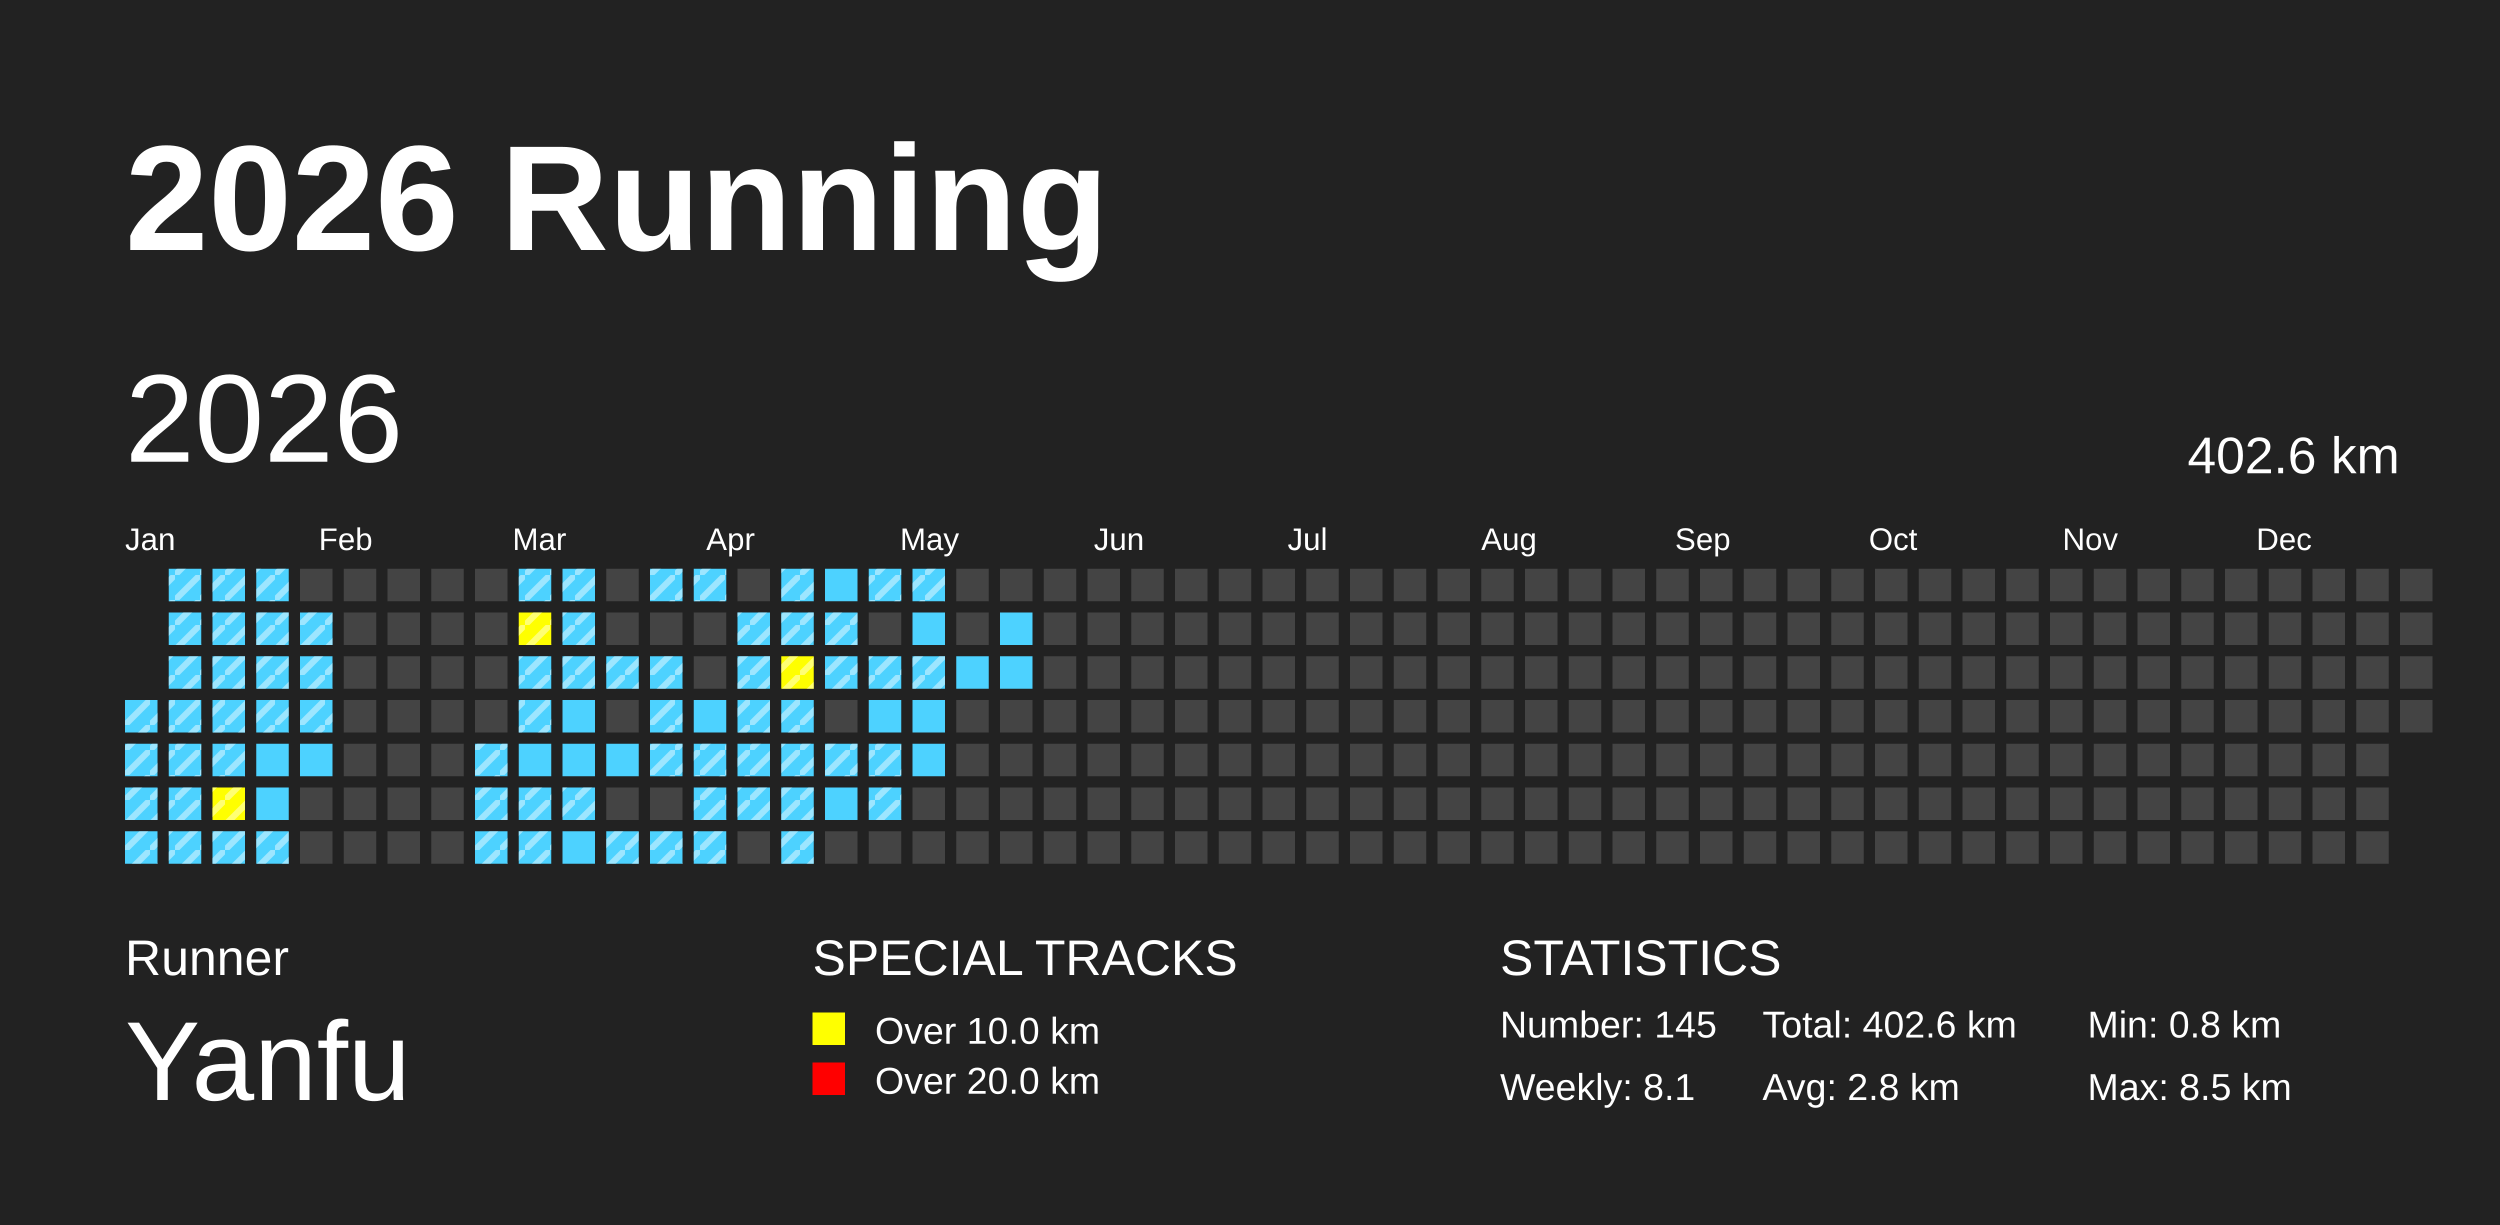
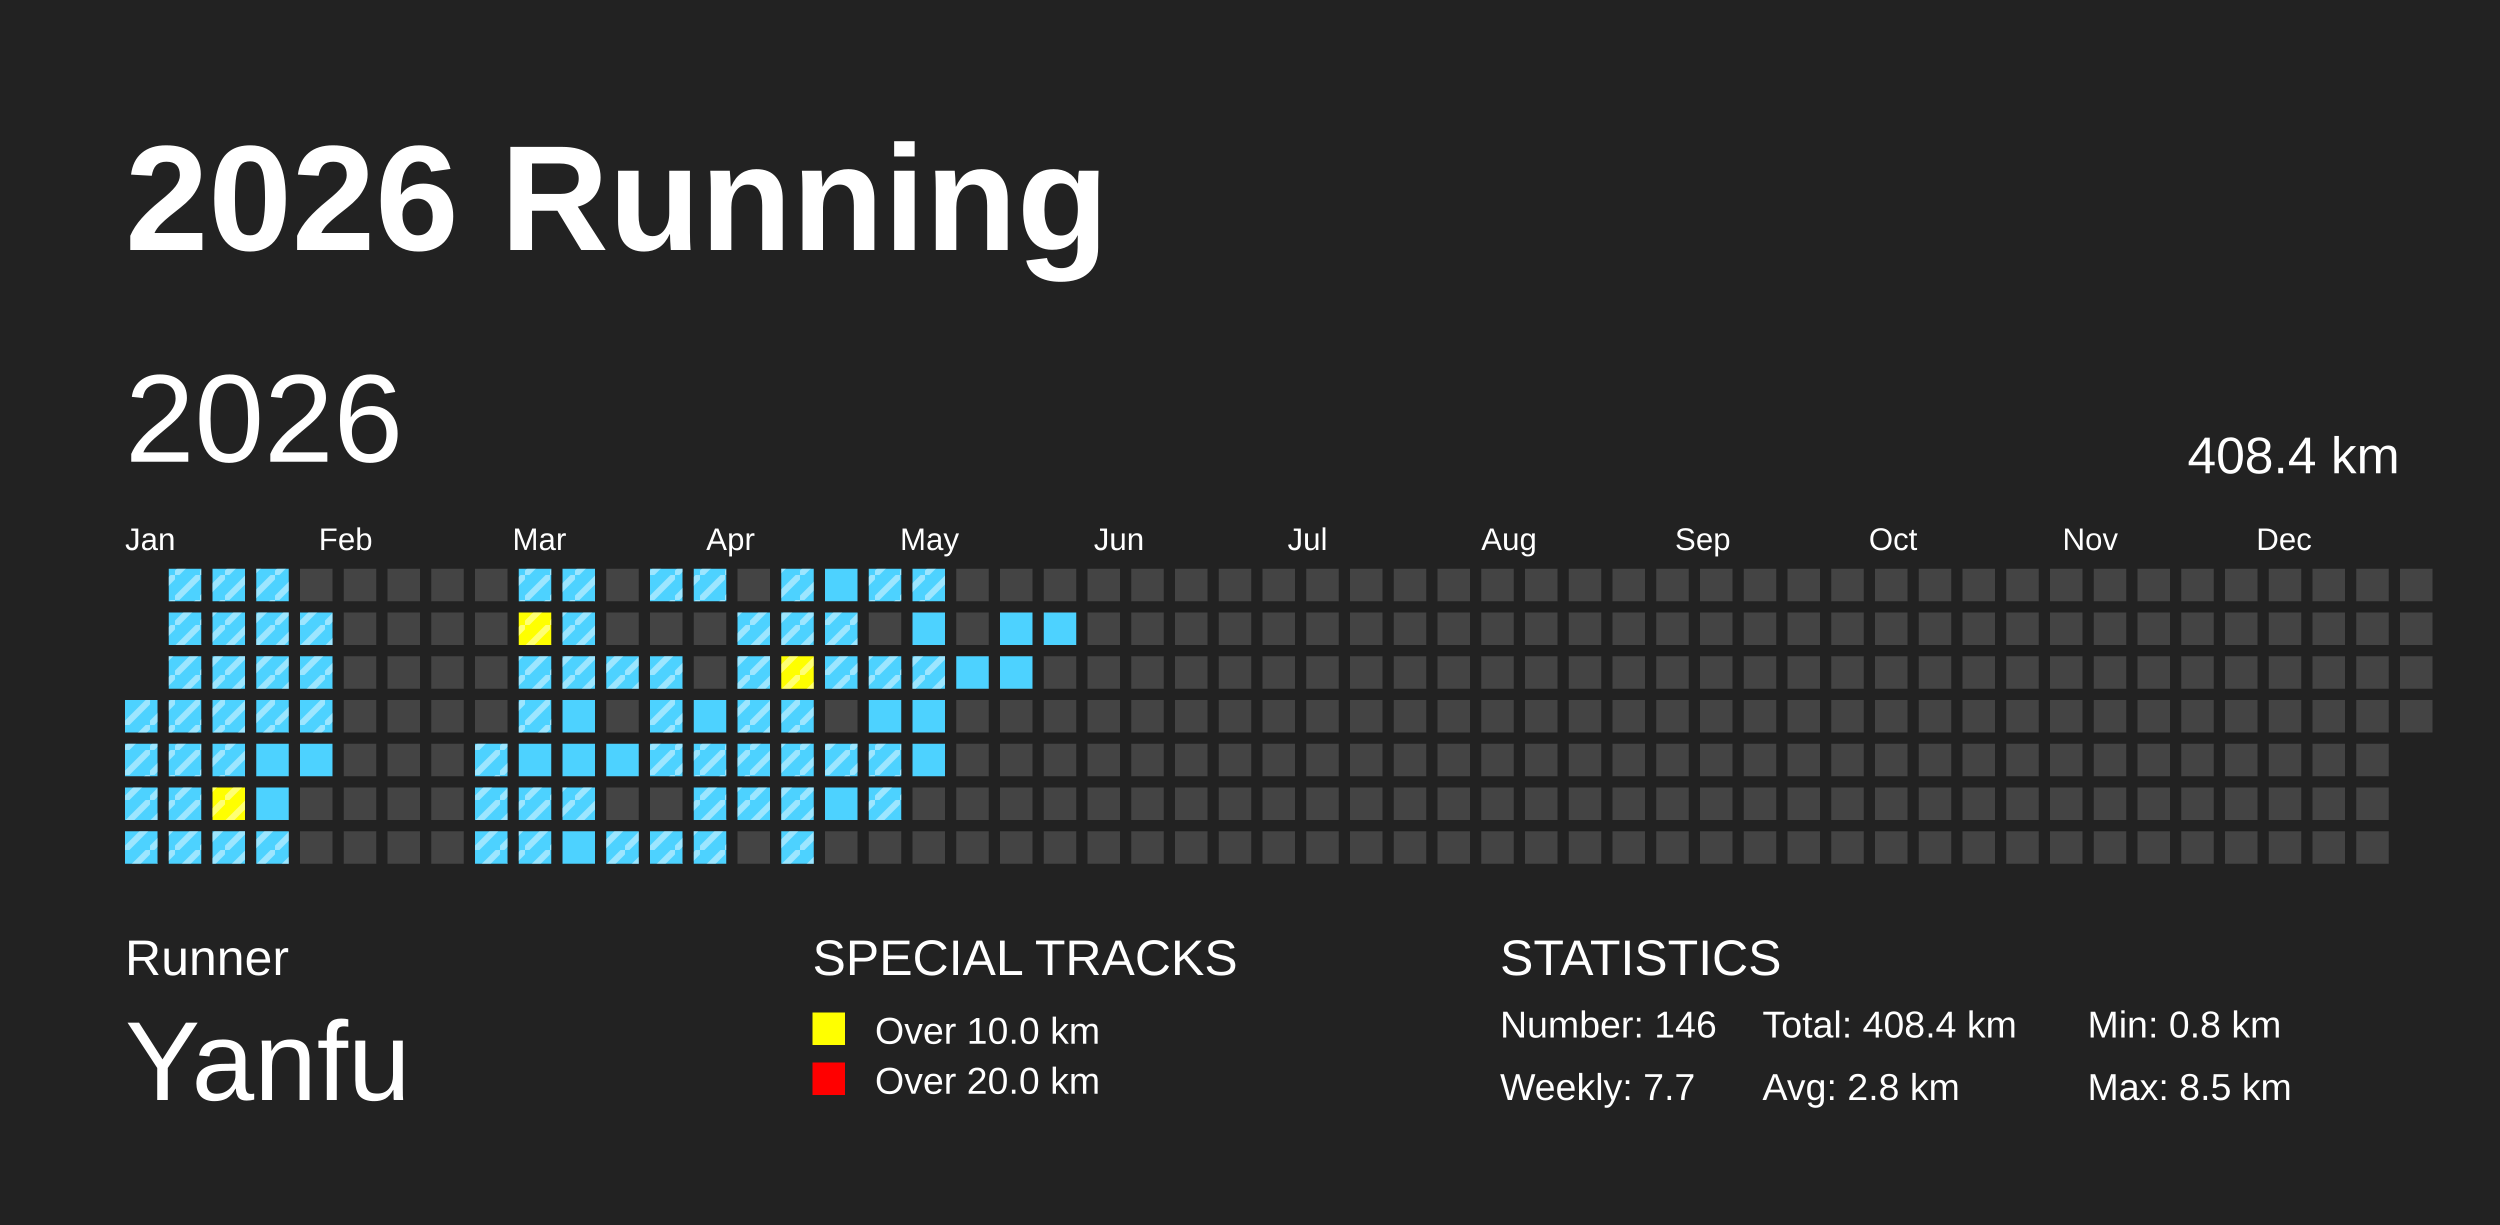
<svg xmlns="http://www.w3.org/2000/svg" baseProfile="full" height="98mm" version="1.1" viewBox="0,0,200,98" width="200mm">
  <defs>
    <pattern height="2" id="indoor-stripe" patternUnits="userSpaceOnUse" width="2">
      <line stroke="white" stroke-opacity="0.45" stroke-width="0.5" x1="0" x2="2" y1="2" y2="0" />
    </pattern>
  </defs>
  <rect fill="#222222" height="98" width="200" x="0" y="0" />
  <text fill="#FFFFFF" style="font-size:12px; font-family:Arial; font-weight:bold;" x="10" y="20">2026 Running</text>
  <text fill="#FFFFFF" style="font-size:4px; font-family:Arial" x="10" y="78">Runner</text>
  <text fill="#FFFFFF" style="font-size:9px; font-family:Arial" x="10" y="88">Yanfu</text>
  <text fill="#FFFFFF" style="font-size:4px; font-family:Arial" x="65" y="78">SPECIAL TRACKS</text>
  <rect fill="yellow" height="2.6" width="2.6" x="65" y="81" />
  <text fill="#FFFFFF" style="font-size:3px; font-family:Arial" x="70" y="83.5">Over 10.0 km</text>
  <rect fill="red" height="2.6" width="2.6" x="65" y="85" />
  <text fill="#FFFFFF" style="font-size:3px; font-family:Arial" x="70" y="87.5">Over 20.0 km</text>
  <text fill="#FFFFFF" style="font-size:4px; font-family:Arial" x="120" y="78">STATISTICS</text>
-   <text fill="#FFFFFF" style="font-size:3px; font-family:Arial" x="120" y="83">Number: 145</text>
-   <text fill="#FFFFFF" style="font-size:3px; font-family:Arial" x="120" y="88">Weekly: 8.1</text>
-   <text fill="#FFFFFF" style="font-size:3px; font-family:Arial" x="141" y="83">Total: 402.6 km</text>
+   <text fill="#FFFFFF" style="font-size:3px; font-family:Arial" x="120" y="83">Number: 146</text>
+   <text fill="#FFFFFF" style="font-size:3px; font-family:Arial" x="120" y="88">Weekly: 7.7</text>
+   <text fill="#FFFFFF" style="font-size:3px; font-family:Arial" x="141" y="83">Total: 408.4 km</text>
  <text fill="#FFFFFF" style="font-size:3px; font-family:Arial" x="141" y="88">Avg: 2.8 km</text>
  <text fill="#FFFFFF" style="font-size:3px; font-family:Arial" x="167" y="83">Min: 0.8 km</text>
  <text fill="#FFFFFF" style="font-size:3px; font-family:Arial" x="167" y="88">Max: 8.5 km</text>
  <text dominant-baseline="hanging" fill="#FFFFFF" style="font-size:10.0px; font-family:Arial;" x="10" y="30">2026</text>
-   <text dominant-baseline="hanging" fill="#FFFFFF" style="font-size:4.125px; font-family:Arial;" x="175" y="35">402.6 km</text>
+   <text dominant-baseline="hanging" fill="#FFFFFF" style="font-size:4.125px; font-family:Arial;" x="175" y="35">408.4 km</text>
  <text fill="#FFFFFF" style="font-size:2.5px; font-family:Arial" x="10.0" y="44">Jan</text>
  <text fill="#FFFFFF" style="font-size:2.5px; font-family:Arial" x="25.5" y="44">Feb</text>
  <text fill="#FFFFFF" style="font-size:2.5px; font-family:Arial" x="41.0" y="44">Mar</text>
  <text fill="#FFFFFF" style="font-size:2.5px; font-family:Arial" x="56.5" y="44">Apr</text>
  <text fill="#FFFFFF" style="font-size:2.5px; font-family:Arial" x="72.0" y="44">May</text>
  <text fill="#FFFFFF" style="font-size:2.5px; font-family:Arial" x="87.5" y="44">Jun</text>
  <text fill="#FFFFFF" style="font-size:2.5px; font-family:Arial" x="103.0" y="44">Jul</text>
  <text fill="#FFFFFF" style="font-size:2.5px; font-family:Arial" x="118.5" y="44">Aug</text>
  <text fill="#FFFFFF" style="font-size:2.5px; font-family:Arial" x="134.0" y="44">Sep</text>
  <text fill="#FFFFFF" style="font-size:2.5px; font-family:Arial" x="149.5" y="44">Oct</text>
  <text fill="#FFFFFF" style="font-size:2.5px; font-family:Arial" x="165.0" y="44">Nov</text>
  <text fill="#FFFFFF" style="font-size:2.5px; font-family:Arial" x="180.5" y="44">Dec</text>
  <rect fill="#4DD2FF" height="2.6" width="2.6" x="10.0" y="56.0" />
  <rect fill="url(#indoor-stripe)" height="2.6" width="2.6" x="10.0" y="56.0" />
  <rect fill="#4DD2FF" height="2.6" width="2.6" x="10.0" y="59.5" />
  <rect fill="url(#indoor-stripe)" height="2.6" width="2.6" x="10.0" y="59.5" />
  <rect fill="#4DD2FF" height="2.6" width="2.6" x="10.0" y="63.0" />
  <rect fill="url(#indoor-stripe)" height="2.6" width="2.6" x="10.0" y="63.0" />
  <rect fill="#4DD2FF" height="2.6" width="2.6" x="10.0" y="66.5" />
  <rect fill="url(#indoor-stripe)" height="2.6" width="2.6" x="10.0" y="66.5" />
  <rect fill="#4DD2FF" height="2.6" width="2.6" x="13.5" y="45.5" />
  <rect fill="url(#indoor-stripe)" height="2.6" width="2.6" x="13.5" y="45.5" />
  <rect fill="#4DD2FF" height="2.6" width="2.6" x="13.5" y="49.0" />
  <rect fill="url(#indoor-stripe)" height="2.6" width="2.6" x="13.5" y="49.0" />
  <rect fill="#4DD2FF" height="2.6" width="2.6" x="13.5" y="52.5" />
  <rect fill="url(#indoor-stripe)" height="2.6" width="2.6" x="13.5" y="52.5" />
  <rect fill="#4DD2FF" height="2.6" width="2.6" x="13.5" y="56.0" />
  <rect fill="url(#indoor-stripe)" height="2.6" width="2.6" x="13.5" y="56.0" />
  <rect fill="#4DD2FF" height="2.6" width="2.6" x="13.5" y="59.5" />
  <rect fill="url(#indoor-stripe)" height="2.6" width="2.6" x="13.5" y="59.5" />
  <rect fill="#4DD2FF" height="2.6" width="2.6" x="13.5" y="63.0" />
  <rect fill="url(#indoor-stripe)" height="2.6" width="2.6" x="13.5" y="63.0" />
  <rect fill="#4DD2FF" height="2.6" width="2.6" x="13.5" y="66.5" />
  <rect fill="url(#indoor-stripe)" height="2.6" width="2.6" x="13.5" y="66.5" />
  <rect fill="#4DD2FF" height="2.6" width="2.6" x="17.0" y="45.5" />
  <rect fill="url(#indoor-stripe)" height="2.6" width="2.6" x="17.0" y="45.5" />
  <rect fill="#4DD2FF" height="2.6" width="2.6" x="17.0" y="49.0" />
  <rect fill="url(#indoor-stripe)" height="2.6" width="2.6" x="17.0" y="49.0" />
  <rect fill="#4DD2FF" height="2.6" width="2.6" x="17.0" y="52.5" />
  <rect fill="url(#indoor-stripe)" height="2.6" width="2.6" x="17.0" y="52.5" />
  <rect fill="#4DD2FF" height="2.6" width="2.6" x="17.0" y="56.0" />
  <rect fill="url(#indoor-stripe)" height="2.6" width="2.6" x="17.0" y="56.0" />
  <rect fill="#4DD2FF" height="2.6" width="2.6" x="17.0" y="59.5" />
  <rect fill="url(#indoor-stripe)" height="2.6" width="2.6" x="17.0" y="59.5" />
  <rect fill="yellow" height="2.6" width="2.6" x="17.0" y="63.0" />
  <rect fill="url(#indoor-stripe)" height="2.6" width="2.6" x="17.0" y="63.0" />
  <rect fill="#4DD2FF" height="2.6" width="2.6" x="17.0" y="66.5" />
  <rect fill="url(#indoor-stripe)" height="2.6" width="2.6" x="17.0" y="66.5" />
  <rect fill="#4DD2FF" height="2.6" width="2.6" x="20.5" y="45.5" />
  <rect fill="url(#indoor-stripe)" height="2.6" width="2.6" x="20.5" y="45.5" />
  <rect fill="#4DD2FF" height="2.6" width="2.6" x="20.5" y="49.0" />
  <rect fill="url(#indoor-stripe)" height="2.6" width="2.6" x="20.5" y="49.0" />
  <rect fill="#4DD2FF" height="2.6" width="2.6" x="20.5" y="52.5" />
  <rect fill="url(#indoor-stripe)" height="2.6" width="2.6" x="20.5" y="52.5" />
  <rect fill="#4DD2FF" height="2.6" width="2.6" x="20.5" y="56.0" />
  <rect fill="url(#indoor-stripe)" height="2.6" width="2.6" x="20.5" y="56.0" />
  <rect fill="#4DD2FF" height="2.6" width="2.6" x="20.5" y="59.5" />
  <rect fill="#4DD2FF" height="2.6" width="2.6" x="20.5" y="63.0" />
  <rect fill="#4DD2FF" height="2.6" width="2.6" x="20.5" y="66.5" />
  <rect fill="url(#indoor-stripe)" height="2.6" width="2.6" x="20.5" y="66.5" />
  <rect fill="#444444" height="2.6" width="2.6" x="24.0" y="45.5" />
  <rect fill="#4DD2FF" height="2.6" width="2.6" x="24.0" y="49.0" />
  <rect fill="url(#indoor-stripe)" height="2.6" width="2.6" x="24.0" y="49.0" />
  <rect fill="#4DD2FF" height="2.6" width="2.6" x="24.0" y="52.5" />
  <rect fill="url(#indoor-stripe)" height="2.6" width="2.6" x="24.0" y="52.5" />
  <rect fill="#4DD2FF" height="2.6" width="2.6" x="24.0" y="56.0" />
  <rect fill="url(#indoor-stripe)" height="2.6" width="2.6" x="24.0" y="56.0" />
  <rect fill="#4DD2FF" height="2.6" width="2.6" x="24.0" y="59.5" />
  <rect fill="#444444" height="2.6" width="2.6" x="24.0" y="63.0" />
  <rect fill="#444444" height="2.6" width="2.6" x="24.0" y="66.5" />
  <rect fill="#444444" height="2.6" width="2.6" x="27.5" y="45.5" />
  <rect fill="#444444" height="2.6" width="2.6" x="27.5" y="49.0" />
  <rect fill="#444444" height="2.6" width="2.6" x="27.5" y="52.5" />
  <rect fill="#444444" height="2.6" width="2.6" x="27.5" y="56.0" />
  <rect fill="#444444" height="2.6" width="2.6" x="27.5" y="59.5" />
  <rect fill="#444444" height="2.6" width="2.6" x="27.5" y="63.0" />
  <rect fill="#444444" height="2.6" width="2.6" x="27.5" y="66.5" />
  <rect fill="#444444" height="2.6" width="2.6" x="31.0" y="45.5" />
  <rect fill="#444444" height="2.6" width="2.6" x="31.0" y="49.0" />
  <rect fill="#444444" height="2.6" width="2.6" x="31.0" y="52.5" />
  <rect fill="#444444" height="2.6" width="2.6" x="31.0" y="56.0" />
  <rect fill="#444444" height="2.6" width="2.6" x="31.0" y="59.5" />
  <rect fill="#444444" height="2.6" width="2.6" x="31.0" y="63.0" />
  <rect fill="#444444" height="2.6" width="2.6" x="31.0" y="66.5" />
  <rect fill="#444444" height="2.6" width="2.6" x="34.5" y="45.5" />
  <rect fill="#444444" height="2.6" width="2.6" x="34.5" y="49.0" />
  <rect fill="#444444" height="2.6" width="2.6" x="34.5" y="52.5" />
  <rect fill="#444444" height="2.6" width="2.6" x="34.5" y="56.0" />
  <rect fill="#444444" height="2.6" width="2.6" x="34.5" y="59.5" />
  <rect fill="#444444" height="2.6" width="2.6" x="34.5" y="63.0" />
  <rect fill="#444444" height="2.6" width="2.6" x="34.5" y="66.5" />
  <rect fill="#444444" height="2.6" width="2.6" x="38.0" y="45.5" />
  <rect fill="#444444" height="2.6" width="2.6" x="38.0" y="49.0" />
  <rect fill="#444444" height="2.6" width="2.6" x="38.0" y="52.5" />
  <rect fill="#444444" height="2.6" width="2.6" x="38.0" y="56.0" />
  <rect fill="#4DD2FF" height="2.6" width="2.6" x="38.0" y="59.5" />
  <rect fill="url(#indoor-stripe)" height="2.6" width="2.6" x="38.0" y="59.5" />
  <rect fill="#4DD2FF" height="2.6" width="2.6" x="38.0" y="63.0" />
  <rect fill="url(#indoor-stripe)" height="2.6" width="2.6" x="38.0" y="63.0" />
  <rect fill="#4DD2FF" height="2.6" width="2.6" x="38.0" y="66.5" />
  <rect fill="url(#indoor-stripe)" height="2.6" width="2.6" x="38.0" y="66.5" />
  <rect fill="#4DD2FF" height="2.6" width="2.6" x="41.5" y="45.5" />
  <rect fill="url(#indoor-stripe)" height="2.6" width="2.6" x="41.5" y="45.5" />
  <rect fill="yellow" height="2.6" width="2.6" x="41.5" y="49.0" />
  <rect fill="url(#indoor-stripe)" height="2.6" width="2.6" x="41.5" y="49.0" />
  <rect fill="#4DD2FF" height="2.6" width="2.6" x="41.5" y="52.5" />
  <rect fill="url(#indoor-stripe)" height="2.6" width="2.6" x="41.5" y="52.5" />
  <rect fill="#4DD2FF" height="2.6" width="2.6" x="41.5" y="56.0" />
  <rect fill="url(#indoor-stripe)" height="2.6" width="2.6" x="41.5" y="56.0" />
  <rect fill="#4DD2FF" height="2.6" width="2.6" x="41.5" y="59.5" />
  <rect fill="#4DD2FF" height="2.6" width="2.6" x="41.5" y="63.0" />
  <rect fill="url(#indoor-stripe)" height="2.6" width="2.6" x="41.5" y="63.0" />
  <rect fill="#4DD2FF" height="2.6" width="2.6" x="41.5" y="66.5" />
  <rect fill="url(#indoor-stripe)" height="2.6" width="2.6" x="41.5" y="66.5" />
  <rect fill="#4DD2FF" height="2.6" width="2.6" x="45.0" y="45.5" />
  <rect fill="url(#indoor-stripe)" height="2.6" width="2.6" x="45.0" y="45.5" />
  <rect fill="#4DD2FF" height="2.6" width="2.6" x="45.0" y="49.0" />
  <rect fill="url(#indoor-stripe)" height="2.6" width="2.6" x="45.0" y="49.0" />
  <rect fill="#4DD2FF" height="2.6" width="2.6" x="45.0" y="52.5" />
  <rect fill="url(#indoor-stripe)" height="2.6" width="2.6" x="45.0" y="52.5" />
  <rect fill="#4DD2FF" height="2.6" width="2.6" x="45.0" y="56.0" />
  <rect fill="#4DD2FF" height="2.6" width="2.6" x="45.0" y="59.5" />
  <rect fill="#4DD2FF" height="2.6" width="2.6" x="45.0" y="63.0" />
  <rect fill="url(#indoor-stripe)" height="2.6" width="2.6" x="45.0" y="63.0" />
  <rect fill="#4DD2FF" height="2.6" width="2.6" x="45.0" y="66.5" />
  <rect fill="#444444" height="2.6" width="2.6" x="48.5" y="45.5" />
  <rect fill="#444444" height="2.6" width="2.6" x="48.5" y="49.0" />
  <rect fill="#4DD2FF" height="2.6" width="2.6" x="48.5" y="52.5" />
  <rect fill="url(#indoor-stripe)" height="2.6" width="2.6" x="48.5" y="52.5" />
  <rect fill="#444444" height="2.6" width="2.6" x="48.5" y="56.0" />
  <rect fill="#4DD2FF" height="2.6" width="2.6" x="48.5" y="59.5" />
  <rect fill="#444444" height="2.6" width="2.6" x="48.5" y="63.0" />
  <rect fill="#4DD2FF" height="2.6" width="2.6" x="48.5" y="66.5" />
  <rect fill="url(#indoor-stripe)" height="2.6" width="2.6" x="48.5" y="66.5" />
  <rect fill="#4DD2FF" height="2.6" width="2.6" x="52.0" y="45.5" />
  <rect fill="url(#indoor-stripe)" height="2.6" width="2.6" x="52.0" y="45.5" />
  <rect fill="#444444" height="2.6" width="2.6" x="52.0" y="49.0" />
  <rect fill="#4DD2FF" height="2.6" width="2.6" x="52.0" y="52.5" />
  <rect fill="url(#indoor-stripe)" height="2.6" width="2.6" x="52.0" y="52.5" />
  <rect fill="#4DD2FF" height="2.6" width="2.6" x="52.0" y="56.0" />
  <rect fill="url(#indoor-stripe)" height="2.6" width="2.6" x="52.0" y="56.0" />
  <rect fill="#4DD2FF" height="2.6" width="2.6" x="52.0" y="59.5" />
  <rect fill="url(#indoor-stripe)" height="2.6" width="2.6" x="52.0" y="59.5" />
  <rect fill="#444444" height="2.6" width="2.6" x="52.0" y="63.0" />
  <rect fill="#4DD2FF" height="2.6" width="2.6" x="52.0" y="66.5" />
  <rect fill="url(#indoor-stripe)" height="2.6" width="2.6" x="52.0" y="66.5" />
  <rect fill="#4DD2FF" height="2.6" width="2.6" x="55.5" y="45.5" />
  <rect fill="url(#indoor-stripe)" height="2.6" width="2.6" x="55.5" y="45.5" />
  <rect fill="#444444" height="2.6" width="2.6" x="55.5" y="49.0" />
  <rect fill="#444444" height="2.6" width="2.6" x="55.5" y="52.5" />
  <rect fill="#4DD2FF" height="2.6" width="2.6" x="55.5" y="56.0" />
  <rect fill="#4DD2FF" height="2.6" width="2.6" x="55.5" y="59.5" />
  <rect fill="url(#indoor-stripe)" height="2.6" width="2.6" x="55.5" y="59.5" />
  <rect fill="#4DD2FF" height="2.6" width="2.6" x="55.5" y="63.0" />
  <rect fill="url(#indoor-stripe)" height="2.6" width="2.6" x="55.5" y="63.0" />
  <rect fill="#4DD2FF" height="2.6" width="2.6" x="55.5" y="66.5" />
  <rect fill="url(#indoor-stripe)" height="2.6" width="2.6" x="55.5" y="66.5" />
  <rect fill="#444444" height="2.6" width="2.6" x="59.0" y="45.5" />
  <rect fill="#4DD2FF" height="2.6" width="2.6" x="59.0" y="49.0" />
  <rect fill="url(#indoor-stripe)" height="2.6" width="2.6" x="59.0" y="49.0" />
  <rect fill="#4DD2FF" height="2.6" width="2.6" x="59.0" y="52.5" />
  <rect fill="url(#indoor-stripe)" height="2.6" width="2.6" x="59.0" y="52.5" />
  <rect fill="#4DD2FF" height="2.6" width="2.6" x="59.0" y="56.0" />
  <rect fill="url(#indoor-stripe)" height="2.6" width="2.6" x="59.0" y="56.0" />
  <rect fill="#4DD2FF" height="2.6" width="2.6" x="59.0" y="59.5" />
  <rect fill="url(#indoor-stripe)" height="2.6" width="2.6" x="59.0" y="59.5" />
  <rect fill="#4DD2FF" height="2.6" width="2.6" x="59.0" y="63.0" />
  <rect fill="url(#indoor-stripe)" height="2.6" width="2.6" x="59.0" y="63.0" />
  <rect fill="#444444" height="2.6" width="2.6" x="59.0" y="66.5" />
  <rect fill="#4DD2FF" height="2.6" width="2.6" x="62.5" y="45.5" />
  <rect fill="url(#indoor-stripe)" height="2.6" width="2.6" x="62.5" y="45.5" />
  <rect fill="#4DD2FF" height="2.6" width="2.6" x="62.5" y="49.0" />
  <rect fill="url(#indoor-stripe)" height="2.6" width="2.6" x="62.5" y="49.0" />
  <rect fill="yellow" height="2.6" width="2.6" x="62.5" y="52.5" />
  <rect fill="url(#indoor-stripe)" height="2.6" width="2.6" x="62.5" y="52.5" />
  <rect fill="#4DD2FF" height="2.6" width="2.6" x="62.5" y="56.0" />
  <rect fill="url(#indoor-stripe)" height="2.6" width="2.6" x="62.5" y="56.0" />
  <rect fill="#4DD2FF" height="2.6" width="2.6" x="62.5" y="59.5" />
  <rect fill="url(#indoor-stripe)" height="2.6" width="2.6" x="62.5" y="59.5" />
  <rect fill="#4DD2FF" height="2.6" width="2.6" x="62.5" y="63.0" />
  <rect fill="url(#indoor-stripe)" height="2.6" width="2.6" x="62.5" y="63.0" />
  <rect fill="#4DD2FF" height="2.6" width="2.6" x="62.5" y="66.5" />
  <rect fill="url(#indoor-stripe)" height="2.6" width="2.6" x="62.5" y="66.5" />
  <rect fill="#4DD2FF" height="2.6" width="2.6" x="66.0" y="45.5" />
  <rect fill="#4DD2FF" height="2.6" width="2.6" x="66.0" y="49.0" />
  <rect fill="url(#indoor-stripe)" height="2.6" width="2.6" x="66.0" y="49.0" />
  <rect fill="#4DD2FF" height="2.6" width="2.6" x="66.0" y="52.5" />
  <rect fill="url(#indoor-stripe)" height="2.6" width="2.6" x="66.0" y="52.5" />
  <rect fill="#444444" height="2.6" width="2.6" x="66.0" y="56.0" />
  <rect fill="#4DD2FF" height="2.6" width="2.6" x="66.0" y="59.5" />
  <rect fill="url(#indoor-stripe)" height="2.6" width="2.6" x="66.0" y="59.5" />
  <rect fill="#4DD2FF" height="2.6" width="2.6" x="66.0" y="63.0" />
  <rect fill="#444444" height="2.6" width="2.6" x="66.0" y="66.5" />
  <rect fill="#4DD2FF" height="2.6" width="2.6" x="69.5" y="45.5" />
  <rect fill="url(#indoor-stripe)" height="2.6" width="2.6" x="69.5" y="45.5" />
  <rect fill="#444444" height="2.6" width="2.6" x="69.5" y="49.0" />
  <rect fill="#4DD2FF" height="2.6" width="2.6" x="69.5" y="52.5" />
  <rect fill="url(#indoor-stripe)" height="2.6" width="2.6" x="69.5" y="52.5" />
  <rect fill="#4DD2FF" height="2.6" width="2.6" x="69.5" y="56.0" />
  <rect fill="#4DD2FF" height="2.6" width="2.6" x="69.5" y="59.5" />
  <rect fill="url(#indoor-stripe)" height="2.6" width="2.6" x="69.5" y="59.5" />
  <rect fill="#4DD2FF" height="2.6" width="2.6" x="69.5" y="63.0" />
  <rect fill="url(#indoor-stripe)" height="2.6" width="2.6" x="69.5" y="63.0" />
  <rect fill="#444444" height="2.6" width="2.6" x="69.5" y="66.5" />
  <rect fill="#4DD2FF" height="2.6" width="2.6" x="73.0" y="45.5" />
  <rect fill="url(#indoor-stripe)" height="2.6" width="2.6" x="73.0" y="45.5" />
  <rect fill="#4DD2FF" height="2.6" width="2.6" x="73.0" y="49.0" />
  <rect fill="#4DD2FF" height="2.6" width="2.6" x="73.0" y="52.5" />
  <rect fill="url(#indoor-stripe)" height="2.6" width="2.6" x="73.0" y="52.5" />
  <rect fill="#4DD2FF" height="2.6" width="2.6" x="73.0" y="56.0" />
  <rect fill="#4DD2FF" height="2.6" width="2.6" x="73.0" y="59.5" />
  <rect fill="#444444" height="2.6" width="2.6" x="73.0" y="63.0" />
  <rect fill="#444444" height="2.6" width="2.6" x="73.0" y="66.5" />
  <rect fill="#444444" height="2.6" width="2.6" x="76.5" y="45.5" />
  <rect fill="#444444" height="2.6" width="2.6" x="76.5" y="49.0" />
  <rect fill="#4DD2FF" height="2.6" width="2.6" x="76.5" y="52.5" />
  <rect fill="#444444" height="2.6" width="2.6" x="76.5" y="56.0" />
  <rect fill="#444444" height="2.6" width="2.6" x="76.5" y="59.5" />
  <rect fill="#444444" height="2.6" width="2.6" x="76.5" y="63.0" />
  <rect fill="#444444" height="2.6" width="2.6" x="76.5" y="66.5" />
  <rect fill="#444444" height="2.6" width="2.6" x="80.0" y="45.5" />
  <rect fill="#4DD2FF" height="2.6" width="2.6" x="80.0" y="49.0" />
  <rect fill="#4DD2FF" height="2.6" width="2.6" x="80.0" y="52.5" />
  <rect fill="#444444" height="2.6" width="2.6" x="80.0" y="56.0" />
  <rect fill="#444444" height="2.6" width="2.6" x="80.0" y="59.5" />
  <rect fill="#444444" height="2.6" width="2.6" x="80.0" y="63.0" />
  <rect fill="#444444" height="2.6" width="2.6" x="80.0" y="66.5" />
  <rect fill="#444444" height="2.6" width="2.6" x="83.5" y="45.5" />
-   <rect fill="#444444" height="2.6" width="2.6" x="83.5" y="49.0" />
+   <rect fill="#4DD2FF" height="2.6" width="2.6" x="83.5" y="49.0" />
  <rect fill="#444444" height="2.6" width="2.6" x="83.5" y="52.5" />
  <rect fill="#444444" height="2.6" width="2.6" x="83.5" y="56.0" />
  <rect fill="#444444" height="2.6" width="2.6" x="83.5" y="59.5" />
  <rect fill="#444444" height="2.6" width="2.6" x="83.5" y="63.0" />
  <rect fill="#444444" height="2.6" width="2.6" x="83.5" y="66.5" />
  <rect fill="#444444" height="2.6" width="2.6" x="87.0" y="45.5" />
  <rect fill="#444444" height="2.6" width="2.6" x="87.0" y="49.0" />
  <rect fill="#444444" height="2.6" width="2.6" x="87.0" y="52.5" />
  <rect fill="#444444" height="2.6" width="2.6" x="87.0" y="56.0" />
  <rect fill="#444444" height="2.6" width="2.6" x="87.0" y="59.5" />
  <rect fill="#444444" height="2.6" width="2.6" x="87.0" y="63.0" />
  <rect fill="#444444" height="2.6" width="2.6" x="87.0" y="66.5" />
  <rect fill="#444444" height="2.6" width="2.6" x="90.5" y="45.5" />
  <rect fill="#444444" height="2.6" width="2.6" x="90.5" y="49.0" />
  <rect fill="#444444" height="2.6" width="2.6" x="90.5" y="52.5" />
  <rect fill="#444444" height="2.6" width="2.6" x="90.5" y="56.0" />
  <rect fill="#444444" height="2.6" width="2.6" x="90.5" y="59.5" />
  <rect fill="#444444" height="2.6" width="2.6" x="90.5" y="63.0" />
  <rect fill="#444444" height="2.6" width="2.6" x="90.5" y="66.5" />
  <rect fill="#444444" height="2.6" width="2.6" x="94.0" y="45.5" />
  <rect fill="#444444" height="2.6" width="2.6" x="94.0" y="49.0" />
  <rect fill="#444444" height="2.6" width="2.6" x="94.0" y="52.5" />
  <rect fill="#444444" height="2.6" width="2.6" x="94.0" y="56.0" />
  <rect fill="#444444" height="2.6" width="2.6" x="94.0" y="59.5" />
  <rect fill="#444444" height="2.6" width="2.6" x="94.0" y="63.0" />
  <rect fill="#444444" height="2.6" width="2.6" x="94.0" y="66.5" />
  <rect fill="#444444" height="2.6" width="2.6" x="97.5" y="45.5" />
  <rect fill="#444444" height="2.6" width="2.6" x="97.5" y="49.0" />
  <rect fill="#444444" height="2.6" width="2.6" x="97.5" y="52.5" />
  <rect fill="#444444" height="2.6" width="2.6" x="97.5" y="56.0" />
  <rect fill="#444444" height="2.6" width="2.6" x="97.5" y="59.5" />
  <rect fill="#444444" height="2.6" width="2.6" x="97.5" y="63.0" />
  <rect fill="#444444" height="2.6" width="2.6" x="97.5" y="66.5" />
  <rect fill="#444444" height="2.6" width="2.6" x="101.0" y="45.5" />
  <rect fill="#444444" height="2.6" width="2.6" x="101.0" y="49.0" />
  <rect fill="#444444" height="2.6" width="2.6" x="101.0" y="52.5" />
  <rect fill="#444444" height="2.6" width="2.6" x="101.0" y="56.0" />
  <rect fill="#444444" height="2.6" width="2.6" x="101.0" y="59.5" />
  <rect fill="#444444" height="2.6" width="2.6" x="101.0" y="63.0" />
  <rect fill="#444444" height="2.6" width="2.6" x="101.0" y="66.5" />
  <rect fill="#444444" height="2.6" width="2.6" x="104.5" y="45.5" />
  <rect fill="#444444" height="2.6" width="2.6" x="104.5" y="49.0" />
  <rect fill="#444444" height="2.6" width="2.6" x="104.5" y="52.5" />
  <rect fill="#444444" height="2.6" width="2.6" x="104.5" y="56.0" />
  <rect fill="#444444" height="2.6" width="2.6" x="104.5" y="59.5" />
  <rect fill="#444444" height="2.6" width="2.6" x="104.5" y="63.0" />
  <rect fill="#444444" height="2.6" width="2.6" x="104.5" y="66.5" />
  <rect fill="#444444" height="2.6" width="2.6" x="108.0" y="45.5" />
  <rect fill="#444444" height="2.6" width="2.6" x="108.0" y="49.0" />
  <rect fill="#444444" height="2.6" width="2.6" x="108.0" y="52.5" />
  <rect fill="#444444" height="2.6" width="2.6" x="108.0" y="56.0" />
  <rect fill="#444444" height="2.6" width="2.6" x="108.0" y="59.5" />
  <rect fill="#444444" height="2.6" width="2.6" x="108.0" y="63.0" />
  <rect fill="#444444" height="2.6" width="2.6" x="108.0" y="66.5" />
  <rect fill="#444444" height="2.6" width="2.6" x="111.5" y="45.5" />
  <rect fill="#444444" height="2.6" width="2.6" x="111.5" y="49.0" />
  <rect fill="#444444" height="2.6" width="2.6" x="111.5" y="52.5" />
  <rect fill="#444444" height="2.6" width="2.6" x="111.5" y="56.0" />
  <rect fill="#444444" height="2.6" width="2.6" x="111.5" y="59.5" />
  <rect fill="#444444" height="2.6" width="2.6" x="111.5" y="63.0" />
  <rect fill="#444444" height="2.6" width="2.6" x="111.5" y="66.5" />
  <rect fill="#444444" height="2.6" width="2.6" x="115.0" y="45.5" />
  <rect fill="#444444" height="2.6" width="2.6" x="115.0" y="49.0" />
  <rect fill="#444444" height="2.6" width="2.6" x="115.0" y="52.5" />
  <rect fill="#444444" height="2.6" width="2.6" x="115.0" y="56.0" />
  <rect fill="#444444" height="2.6" width="2.6" x="115.0" y="59.5" />
  <rect fill="#444444" height="2.6" width="2.6" x="115.0" y="63.0" />
  <rect fill="#444444" height="2.6" width="2.6" x="115.0" y="66.5" />
  <rect fill="#444444" height="2.6" width="2.6" x="118.5" y="45.5" />
  <rect fill="#444444" height="2.6" width="2.6" x="118.5" y="49.0" />
  <rect fill="#444444" height="2.6" width="2.6" x="118.5" y="52.5" />
  <rect fill="#444444" height="2.6" width="2.6" x="118.5" y="56.0" />
  <rect fill="#444444" height="2.6" width="2.6" x="118.5" y="59.5" />
  <rect fill="#444444" height="2.6" width="2.6" x="118.5" y="63.0" />
  <rect fill="#444444" height="2.6" width="2.6" x="118.5" y="66.5" />
  <rect fill="#444444" height="2.6" width="2.6" x="122.0" y="45.5" />
  <rect fill="#444444" height="2.6" width="2.6" x="122.0" y="49.0" />
  <rect fill="#444444" height="2.6" width="2.6" x="122.0" y="52.5" />
  <rect fill="#444444" height="2.6" width="2.6" x="122.0" y="56.0" />
  <rect fill="#444444" height="2.6" width="2.6" x="122.0" y="59.5" />
  <rect fill="#444444" height="2.6" width="2.6" x="122.0" y="63.0" />
  <rect fill="#444444" height="2.6" width="2.6" x="122.0" y="66.5" />
  <rect fill="#444444" height="2.6" width="2.6" x="125.5" y="45.5" />
  <rect fill="#444444" height="2.6" width="2.6" x="125.5" y="49.0" />
  <rect fill="#444444" height="2.6" width="2.6" x="125.5" y="52.5" />
  <rect fill="#444444" height="2.6" width="2.6" x="125.5" y="56.0" />
  <rect fill="#444444" height="2.6" width="2.6" x="125.5" y="59.5" />
  <rect fill="#444444" height="2.6" width="2.6" x="125.5" y="63.0" />
  <rect fill="#444444" height="2.6" width="2.6" x="125.5" y="66.5" />
  <rect fill="#444444" height="2.6" width="2.6" x="129.0" y="45.5" />
  <rect fill="#444444" height="2.6" width="2.6" x="129.0" y="49.0" />
  <rect fill="#444444" height="2.6" width="2.6" x="129.0" y="52.5" />
  <rect fill="#444444" height="2.6" width="2.6" x="129.0" y="56.0" />
  <rect fill="#444444" height="2.6" width="2.6" x="129.0" y="59.5" />
  <rect fill="#444444" height="2.6" width="2.6" x="129.0" y="63.0" />
  <rect fill="#444444" height="2.6" width="2.6" x="129.0" y="66.5" />
  <rect fill="#444444" height="2.6" width="2.6" x="132.5" y="45.5" />
  <rect fill="#444444" height="2.6" width="2.6" x="132.5" y="49.0" />
  <rect fill="#444444" height="2.6" width="2.6" x="132.5" y="52.5" />
  <rect fill="#444444" height="2.6" width="2.6" x="132.5" y="56.0" />
  <rect fill="#444444" height="2.6" width="2.6" x="132.5" y="59.5" />
  <rect fill="#444444" height="2.6" width="2.6" x="132.5" y="63.0" />
  <rect fill="#444444" height="2.6" width="2.6" x="132.5" y="66.5" />
  <rect fill="#444444" height="2.6" width="2.6" x="136.0" y="45.5" />
  <rect fill="#444444" height="2.6" width="2.6" x="136.0" y="49.0" />
  <rect fill="#444444" height="2.6" width="2.6" x="136.0" y="52.5" />
  <rect fill="#444444" height="2.6" width="2.6" x="136.0" y="56.0" />
  <rect fill="#444444" height="2.6" width="2.6" x="136.0" y="59.5" />
  <rect fill="#444444" height="2.6" width="2.6" x="136.0" y="63.0" />
  <rect fill="#444444" height="2.6" width="2.6" x="136.0" y="66.5" />
  <rect fill="#444444" height="2.6" width="2.6" x="139.5" y="45.5" />
  <rect fill="#444444" height="2.6" width="2.6" x="139.5" y="49.0" />
  <rect fill="#444444" height="2.6" width="2.6" x="139.5" y="52.5" />
  <rect fill="#444444" height="2.6" width="2.6" x="139.5" y="56.0" />
  <rect fill="#444444" height="2.6" width="2.6" x="139.5" y="59.5" />
  <rect fill="#444444" height="2.6" width="2.6" x="139.5" y="63.0" />
  <rect fill="#444444" height="2.6" width="2.6" x="139.5" y="66.5" />
  <rect fill="#444444" height="2.6" width="2.6" x="143.0" y="45.5" />
  <rect fill="#444444" height="2.6" width="2.6" x="143.0" y="49.0" />
  <rect fill="#444444" height="2.6" width="2.6" x="143.0" y="52.5" />
  <rect fill="#444444" height="2.6" width="2.6" x="143.0" y="56.0" />
  <rect fill="#444444" height="2.6" width="2.6" x="143.0" y="59.5" />
  <rect fill="#444444" height="2.6" width="2.6" x="143.0" y="63.0" />
  <rect fill="#444444" height="2.6" width="2.6" x="143.0" y="66.5" />
  <rect fill="#444444" height="2.6" width="2.6" x="146.5" y="45.5" />
  <rect fill="#444444" height="2.6" width="2.6" x="146.5" y="49.0" />
  <rect fill="#444444" height="2.6" width="2.6" x="146.5" y="52.5" />
  <rect fill="#444444" height="2.6" width="2.6" x="146.5" y="56.0" />
  <rect fill="#444444" height="2.6" width="2.6" x="146.5" y="59.5" />
  <rect fill="#444444" height="2.6" width="2.6" x="146.5" y="63.0" />
  <rect fill="#444444" height="2.6" width="2.6" x="146.5" y="66.5" />
  <rect fill="#444444" height="2.6" width="2.6" x="150.0" y="45.5" />
  <rect fill="#444444" height="2.6" width="2.6" x="150.0" y="49.0" />
  <rect fill="#444444" height="2.6" width="2.6" x="150.0" y="52.5" />
  <rect fill="#444444" height="2.6" width="2.6" x="150.0" y="56.0" />
  <rect fill="#444444" height="2.6" width="2.6" x="150.0" y="59.5" />
  <rect fill="#444444" height="2.6" width="2.6" x="150.0" y="63.0" />
  <rect fill="#444444" height="2.6" width="2.6" x="150.0" y="66.5" />
  <rect fill="#444444" height="2.6" width="2.6" x="153.5" y="45.5" />
  <rect fill="#444444" height="2.6" width="2.6" x="153.5" y="49.0" />
  <rect fill="#444444" height="2.6" width="2.6" x="153.5" y="52.5" />
  <rect fill="#444444" height="2.6" width="2.6" x="153.5" y="56.0" />
  <rect fill="#444444" height="2.6" width="2.6" x="153.5" y="59.5" />
  <rect fill="#444444" height="2.6" width="2.6" x="153.5" y="63.0" />
  <rect fill="#444444" height="2.6" width="2.6" x="153.5" y="66.5" />
  <rect fill="#444444" height="2.6" width="2.6" x="157.0" y="45.5" />
  <rect fill="#444444" height="2.6" width="2.6" x="157.0" y="49.0" />
  <rect fill="#444444" height="2.6" width="2.6" x="157.0" y="52.5" />
  <rect fill="#444444" height="2.6" width="2.6" x="157.0" y="56.0" />
  <rect fill="#444444" height="2.6" width="2.6" x="157.0" y="59.5" />
  <rect fill="#444444" height="2.6" width="2.6" x="157.0" y="63.0" />
  <rect fill="#444444" height="2.6" width="2.6" x="157.0" y="66.5" />
  <rect fill="#444444" height="2.6" width="2.6" x="160.5" y="45.5" />
  <rect fill="#444444" height="2.6" width="2.6" x="160.5" y="49.0" />
  <rect fill="#444444" height="2.6" width="2.6" x="160.5" y="52.5" />
  <rect fill="#444444" height="2.6" width="2.6" x="160.5" y="56.0" />
  <rect fill="#444444" height="2.6" width="2.6" x="160.5" y="59.5" />
  <rect fill="#444444" height="2.6" width="2.6" x="160.5" y="63.0" />
  <rect fill="#444444" height="2.6" width="2.6" x="160.5" y="66.5" />
  <rect fill="#444444" height="2.6" width="2.6" x="164.0" y="45.5" />
  <rect fill="#444444" height="2.6" width="2.6" x="164.0" y="49.0" />
  <rect fill="#444444" height="2.6" width="2.6" x="164.0" y="52.5" />
  <rect fill="#444444" height="2.6" width="2.6" x="164.0" y="56.0" />
  <rect fill="#444444" height="2.6" width="2.6" x="164.0" y="59.5" />
  <rect fill="#444444" height="2.6" width="2.6" x="164.0" y="63.0" />
  <rect fill="#444444" height="2.6" width="2.6" x="164.0" y="66.5" />
  <rect fill="#444444" height="2.6" width="2.6" x="167.5" y="45.5" />
  <rect fill="#444444" height="2.6" width="2.6" x="167.5" y="49.0" />
  <rect fill="#444444" height="2.6" width="2.6" x="167.5" y="52.5" />
  <rect fill="#444444" height="2.6" width="2.6" x="167.5" y="56.0" />
  <rect fill="#444444" height="2.6" width="2.6" x="167.5" y="59.5" />
  <rect fill="#444444" height="2.6" width="2.6" x="167.5" y="63.0" />
  <rect fill="#444444" height="2.6" width="2.6" x="167.5" y="66.5" />
  <rect fill="#444444" height="2.6" width="2.6" x="171.0" y="45.5" />
  <rect fill="#444444" height="2.6" width="2.6" x="171.0" y="49.0" />
  <rect fill="#444444" height="2.6" width="2.6" x="171.0" y="52.5" />
  <rect fill="#444444" height="2.6" width="2.6" x="171.0" y="56.0" />
  <rect fill="#444444" height="2.6" width="2.6" x="171.0" y="59.5" />
  <rect fill="#444444" height="2.6" width="2.6" x="171.0" y="63.0" />
  <rect fill="#444444" height="2.6" width="2.6" x="171.0" y="66.5" />
  <rect fill="#444444" height="2.6" width="2.6" x="174.5" y="45.5" />
  <rect fill="#444444" height="2.6" width="2.6" x="174.5" y="49.0" />
  <rect fill="#444444" height="2.6" width="2.6" x="174.5" y="52.5" />
  <rect fill="#444444" height="2.6" width="2.6" x="174.5" y="56.0" />
  <rect fill="#444444" height="2.6" width="2.6" x="174.5" y="59.5" />
  <rect fill="#444444" height="2.6" width="2.6" x="174.5" y="63.0" />
  <rect fill="#444444" height="2.6" width="2.6" x="174.5" y="66.5" />
  <rect fill="#444444" height="2.6" width="2.6" x="178.0" y="45.5" />
  <rect fill="#444444" height="2.6" width="2.6" x="178.0" y="49.0" />
  <rect fill="#444444" height="2.6" width="2.6" x="178.0" y="52.5" />
  <rect fill="#444444" height="2.6" width="2.6" x="178.0" y="56.0" />
  <rect fill="#444444" height="2.6" width="2.6" x="178.0" y="59.5" />
  <rect fill="#444444" height="2.6" width="2.6" x="178.0" y="63.0" />
  <rect fill="#444444" height="2.6" width="2.6" x="178.0" y="66.5" />
  <rect fill="#444444" height="2.6" width="2.6" x="181.5" y="45.5" />
  <rect fill="#444444" height="2.6" width="2.6" x="181.5" y="49.0" />
  <rect fill="#444444" height="2.6" width="2.6" x="181.5" y="52.5" />
  <rect fill="#444444" height="2.6" width="2.6" x="181.5" y="56.0" />
  <rect fill="#444444" height="2.6" width="2.6" x="181.5" y="59.5" />
  <rect fill="#444444" height="2.6" width="2.6" x="181.5" y="63.0" />
  <rect fill="#444444" height="2.6" width="2.6" x="181.5" y="66.5" />
  <rect fill="#444444" height="2.6" width="2.6" x="185.0" y="45.5" />
  <rect fill="#444444" height="2.6" width="2.6" x="185.0" y="49.0" />
  <rect fill="#444444" height="2.6" width="2.6" x="185.0" y="52.5" />
  <rect fill="#444444" height="2.6" width="2.6" x="185.0" y="56.0" />
  <rect fill="#444444" height="2.6" width="2.6" x="185.0" y="59.5" />
  <rect fill="#444444" height="2.6" width="2.6" x="185.0" y="63.0" />
  <rect fill="#444444" height="2.6" width="2.6" x="185.0" y="66.5" />
  <rect fill="#444444" height="2.6" width="2.6" x="188.5" y="45.5" />
  <rect fill="#444444" height="2.6" width="2.6" x="188.5" y="49.0" />
  <rect fill="#444444" height="2.6" width="2.6" x="188.5" y="52.5" />
  <rect fill="#444444" height="2.6" width="2.6" x="188.5" y="56.0" />
  <rect fill="#444444" height="2.6" width="2.6" x="188.5" y="59.5" />
  <rect fill="#444444" height="2.6" width="2.6" x="188.5" y="63.0" />
  <rect fill="#444444" height="2.6" width="2.6" x="188.5" y="66.5" />
  <rect fill="#444444" height="2.6" width="2.6" x="192.0" y="45.5" />
  <rect fill="#444444" height="2.6" width="2.6" x="192.0" y="49.0" />
  <rect fill="#444444" height="2.6" width="2.6" x="192.0" y="52.5" />
  <rect fill="#444444" height="2.6" width="2.6" x="192.0" y="56.0" />
</svg>
